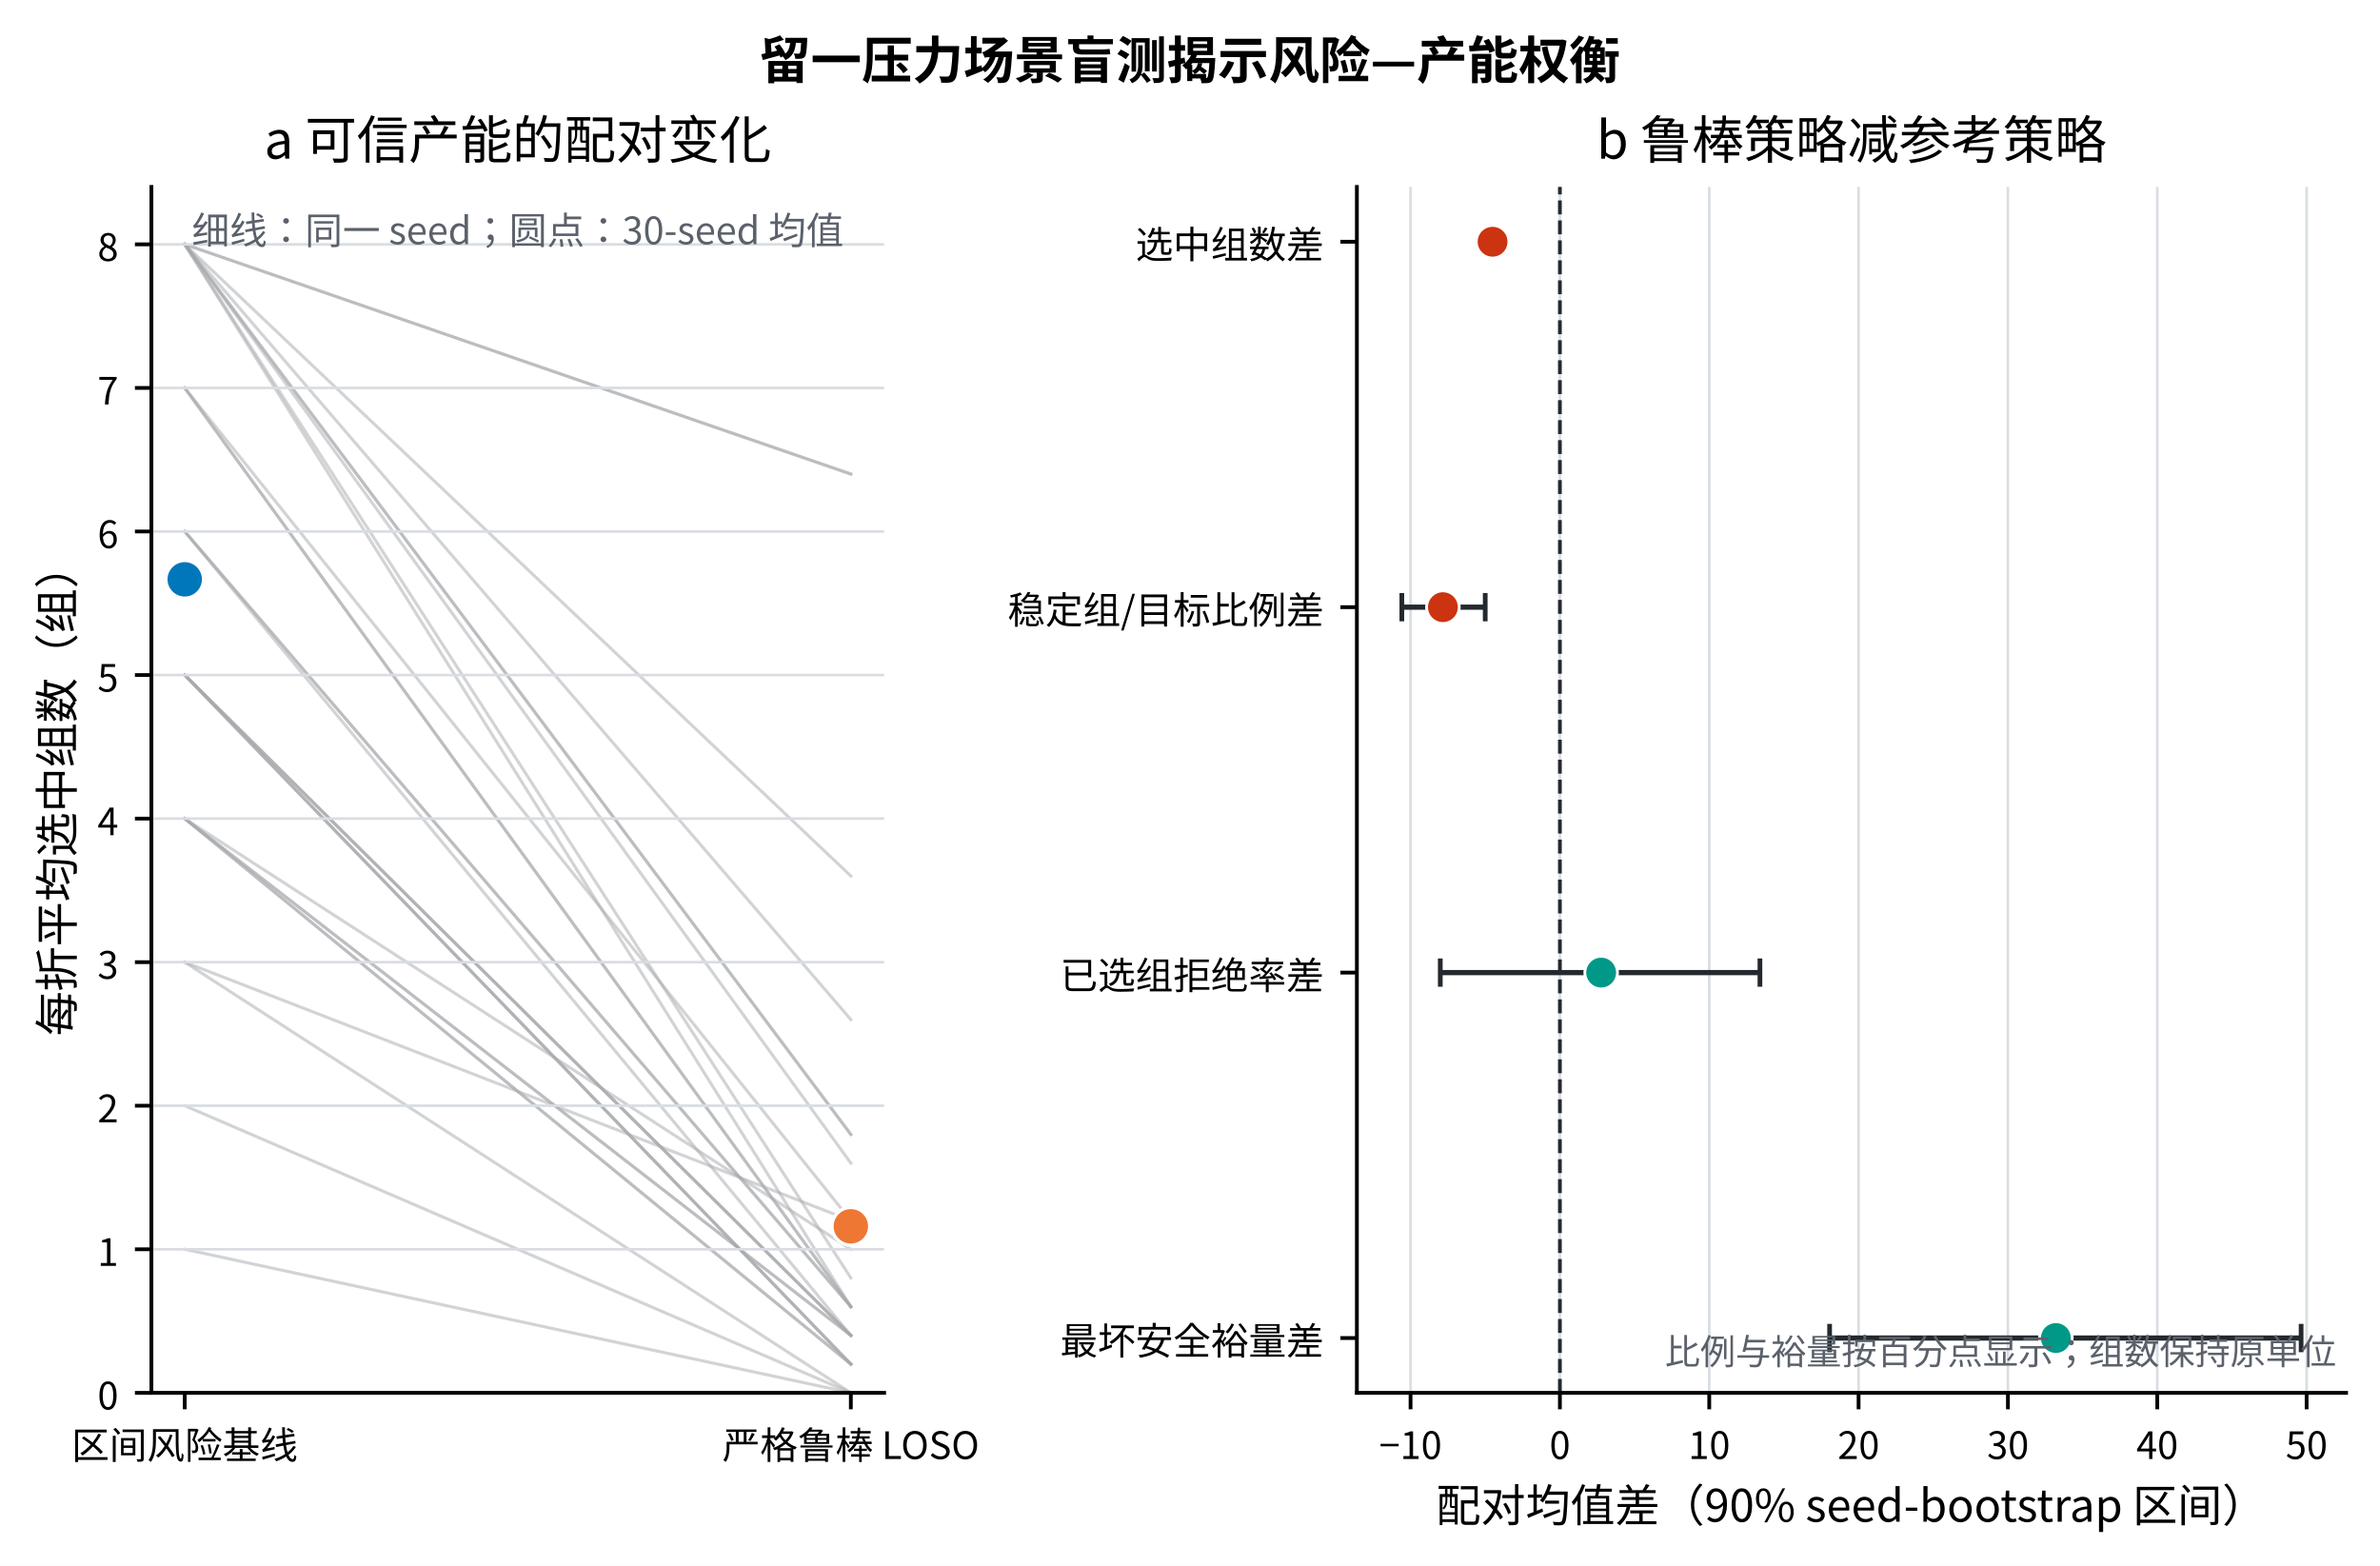
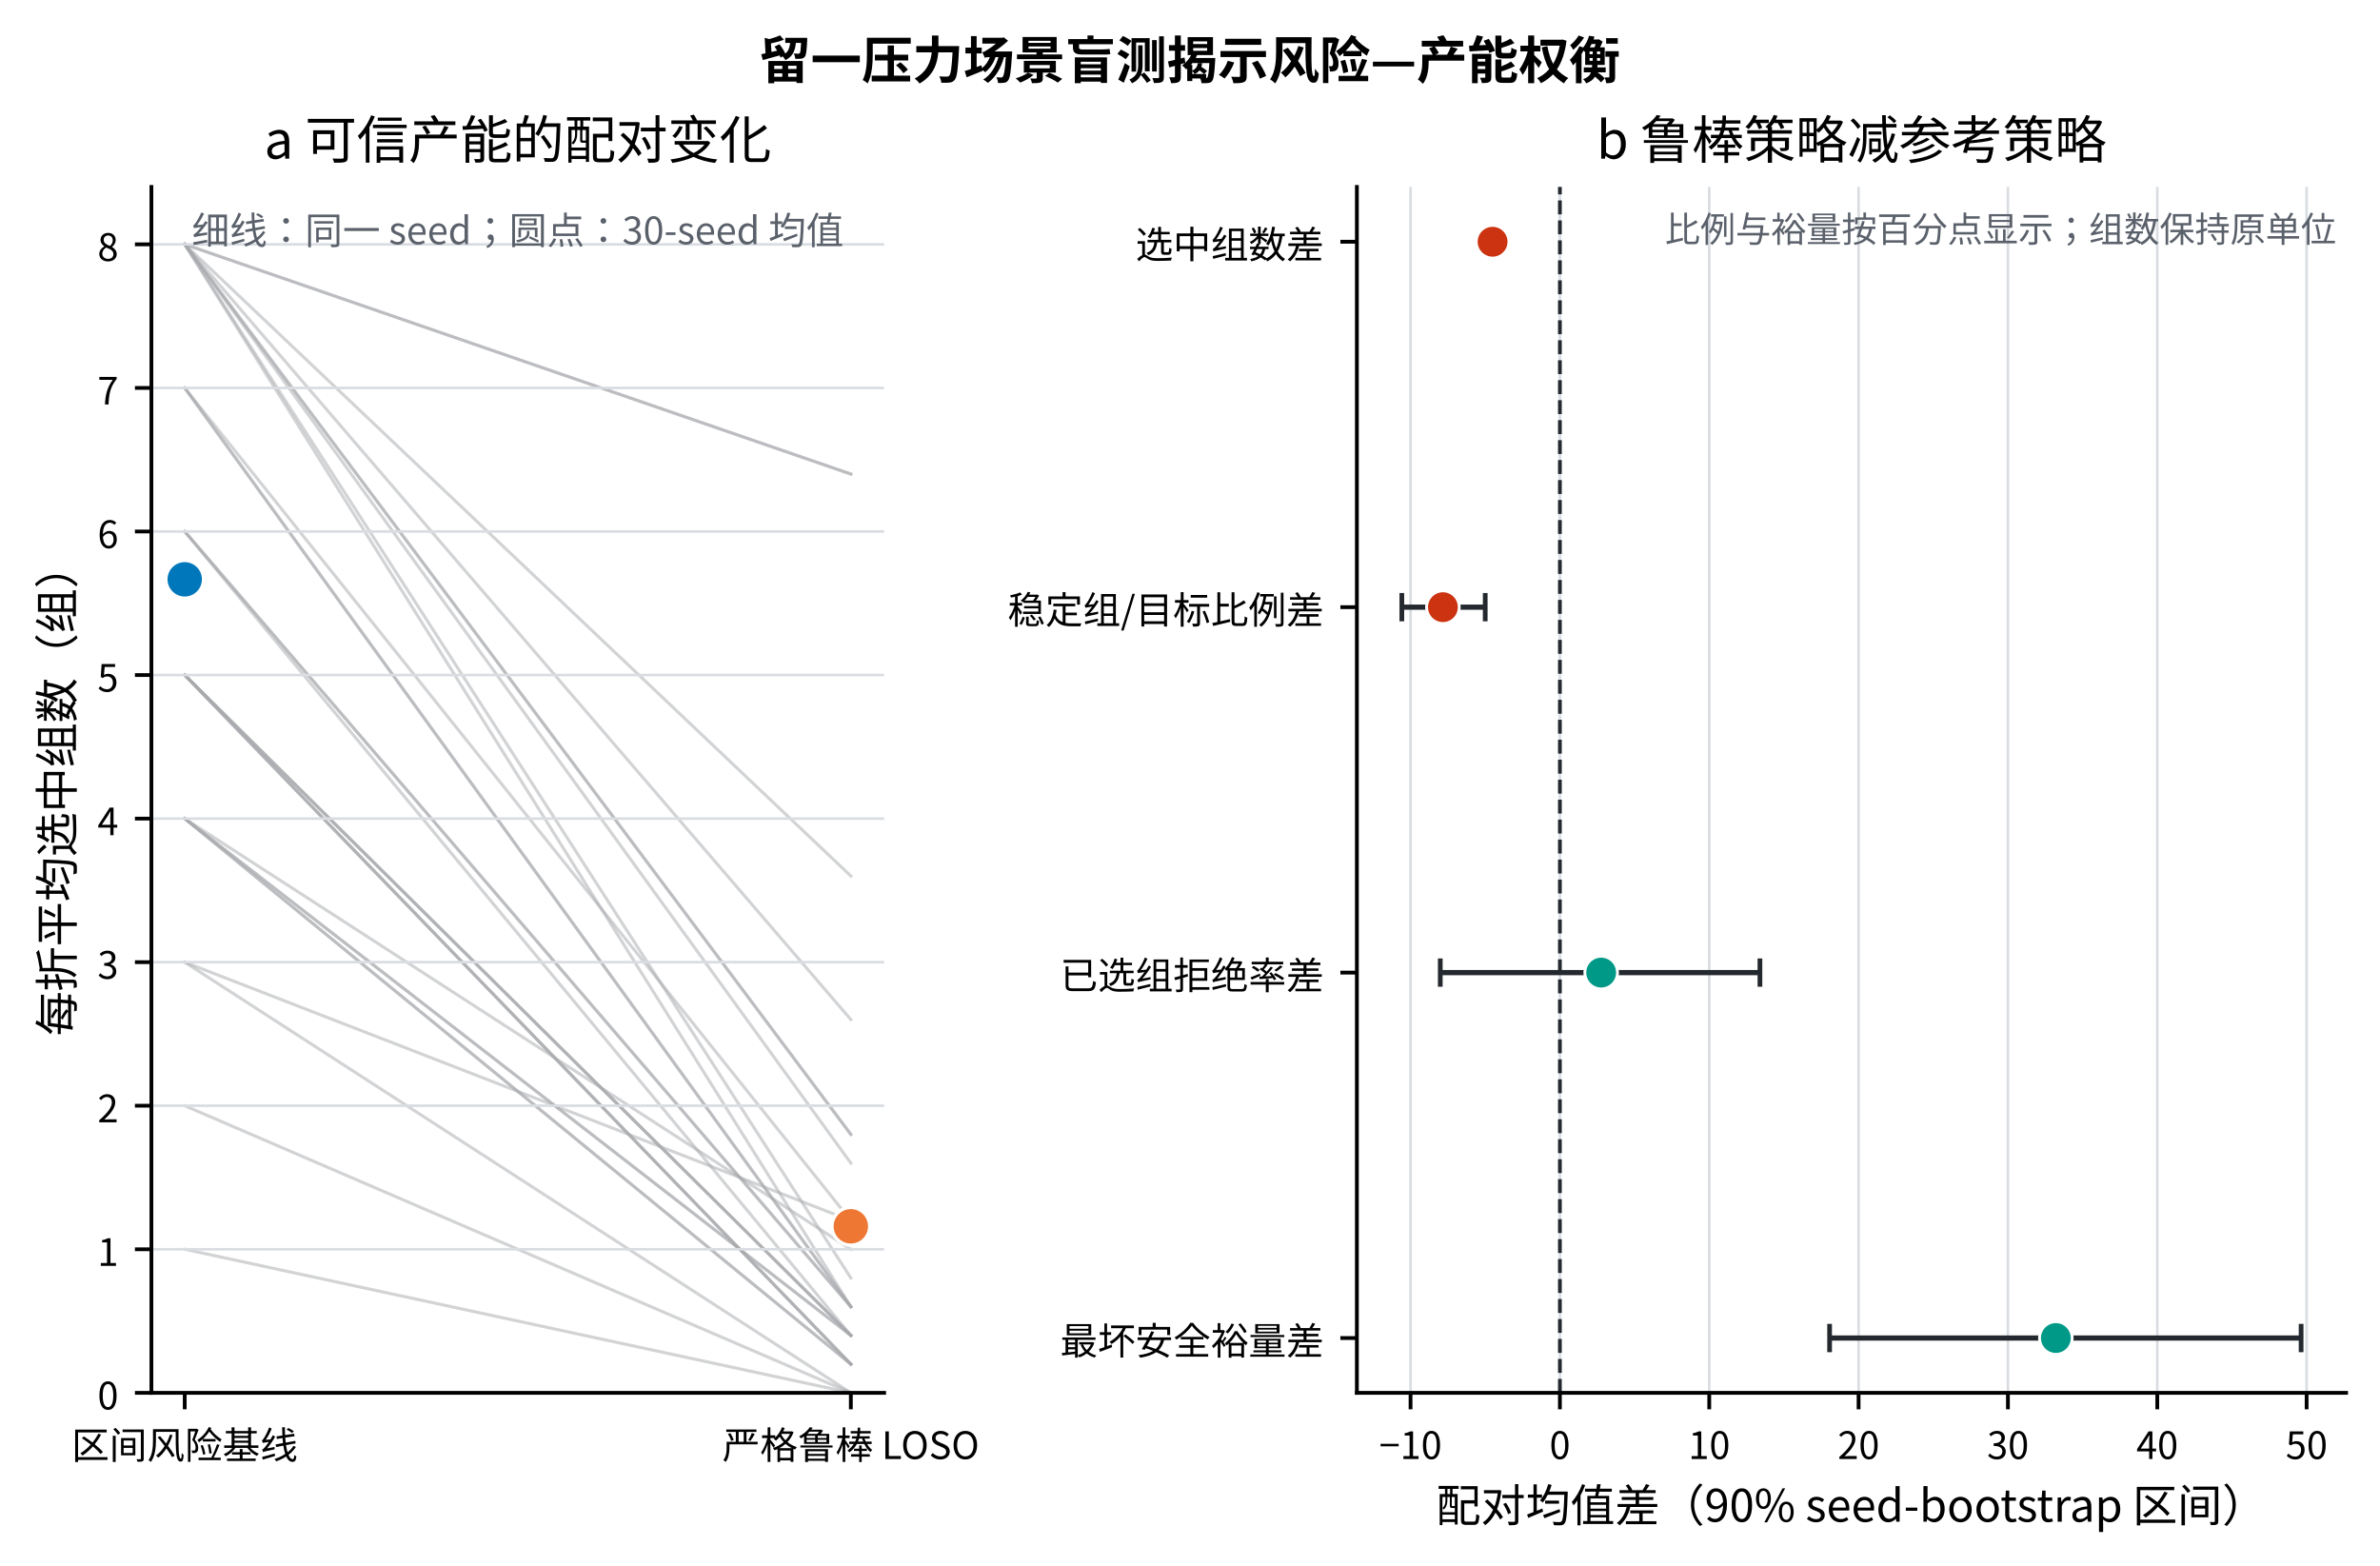
<svg xmlns="http://www.w3.org/2000/svg" xmlns:xlink="http://www.w3.org/1999/xlink" width="505.2pt" height="332.4pt" viewBox="0 0 505.2 332.4" version="1.1">
  <defs>
    <style type="text/css">*{stroke-linejoin: round; stroke-linecap: butt}</style>
  </defs>
  <g id="figure_1">
    <g id="patch_1">
      <path d="M 0 332.4 L 505.2 332.4 L 505.2 0 L 0 0 z " style="fill: #ffffff" />
    </g>
    <g id="axes_1">
      <g id="patch_2">
        <path d="M 32.14 295.663 L 187.678 295.663 L 187.678 39.68 L 32.14 39.68 z " style="fill: #ffffff" />
      </g>
      <g id="line2d_1">
        <path d="M 39.21 143.293 L 180.608 289.569 " clip-path="url(#pd59bcfd2b6)" style="fill: none; stroke: #a7a9ac; stroke-opacity: 0.5; stroke-width: 0.65; stroke-linecap: square" />
      </g>
      <g id="line2d_2">
        <path d="M 39.21 173.767 L 180.608 265.189 " clip-path="url(#pd59bcfd2b6)" style="fill: none; stroke: #a7a9ac; stroke-opacity: 0.5; stroke-width: 0.65; stroke-linecap: square" />
      </g>
      <g id="line2d_3">
        <path d="M 39.21 173.767 L 180.608 283.474 " clip-path="url(#pd59bcfd2b6)" style="fill: none; stroke: #a7a9ac; stroke-opacity: 0.5; stroke-width: 0.65; stroke-linecap: square" />
      </g>
      <g id="line2d_4">
        <path d="M 39.21 112.818 L 180.608 277.379 " clip-path="url(#pd59bcfd2b6)" style="fill: none; stroke: #a7a9ac; stroke-opacity: 0.5; stroke-width: 0.65; stroke-linecap: square" />
      </g>
      <g id="line2d_5">
        <path d="M 39.21 82.344 L 180.608 259.094 " clip-path="url(#pd59bcfd2b6)" style="fill: none; stroke: #a7a9ac; stroke-opacity: 0.5; stroke-width: 0.65; stroke-linecap: square" />
      </g>
      <g id="line2d_6">
        <path d="M 39.21 173.767 L 180.608 289.569 " clip-path="url(#pd59bcfd2b6)" style="fill: none; stroke: #a7a9ac; stroke-opacity: 0.5; stroke-width: 0.65; stroke-linecap: square" />
      </g>
      <g id="line2d_7">
        <path d="M 39.21 143.293 L 180.608 289.569 " clip-path="url(#pd59bcfd2b6)" style="fill: none; stroke: #a7a9ac; stroke-opacity: 0.5; stroke-width: 0.65; stroke-linecap: square" />
      </g>
      <g id="line2d_8">
        <path d="M 39.21 51.87 L 180.608 277.379 " clip-path="url(#pd59bcfd2b6)" style="fill: none; stroke: #a7a9ac; stroke-opacity: 0.5; stroke-width: 0.65; stroke-linecap: square" />
      </g>
      <g id="line2d_9">
        <path d="M 39.21 143.293 L 180.608 283.474 " clip-path="url(#pd59bcfd2b6)" style="fill: none; stroke: #a7a9ac; stroke-opacity: 0.5; stroke-width: 0.65; stroke-linecap: square" />
      </g>
      <g id="line2d_10">
        <path d="M 39.21 112.818 L 180.608 277.379 " clip-path="url(#pd59bcfd2b6)" style="fill: none; stroke: #a7a9ac; stroke-opacity: 0.5; stroke-width: 0.65; stroke-linecap: square" />
      </g>
      <g id="line2d_11">
        <path d="M 39.21 234.715 L 180.608 295.663 " clip-path="url(#pd59bcfd2b6)" style="fill: none; stroke: #a7a9ac; stroke-opacity: 0.5; stroke-width: 0.65; stroke-linecap: square" />
      </g>
      <g id="line2d_12">
        <path d="M 39.21 51.87 L 180.608 271.284 " clip-path="url(#pd59bcfd2b6)" style="fill: none; stroke: #a7a9ac; stroke-opacity: 0.5; stroke-width: 0.65; stroke-linecap: square" />
      </g>
      <g id="line2d_13">
        <path d="M 39.21 265.189 L 180.608 295.663 " clip-path="url(#pd59bcfd2b6)" style="fill: none; stroke: #a7a9ac; stroke-opacity: 0.5; stroke-width: 0.65; stroke-linecap: square" />
      </g>
      <g id="line2d_14">
        <path d="M 39.21 51.87 L 180.608 100.629 " clip-path="url(#pd59bcfd2b6)" style="fill: none; stroke: #a7a9ac; stroke-opacity: 0.5; stroke-width: 0.65; stroke-linecap: square" />
      </g>
      <g id="line2d_15">
        <path d="M 39.21 173.767 L 180.608 289.569 " clip-path="url(#pd59bcfd2b6)" style="fill: none; stroke: #a7a9ac; stroke-opacity: 0.5; stroke-width: 0.65; stroke-linecap: square" />
      </g>
      <g id="line2d_16">
        <path d="M 39.21 204.241 L 180.608 295.663 " clip-path="url(#pd59bcfd2b6)" style="fill: none; stroke: #a7a9ac; stroke-opacity: 0.5; stroke-width: 0.65; stroke-linecap: square" />
      </g>
      <g id="line2d_17">
        <path d="M 39.21 143.293 L 180.608 283.474 " clip-path="url(#pd59bcfd2b6)" style="fill: none; stroke: #a7a9ac; stroke-opacity: 0.5; stroke-width: 0.65; stroke-linecap: square" />
      </g>
      <g id="line2d_18">
        <path d="M 39.21 51.87 L 180.608 100.629 " clip-path="url(#pd59bcfd2b6)" style="fill: none; stroke: #a7a9ac; stroke-opacity: 0.5; stroke-width: 0.65; stroke-linecap: square" />
      </g>
      <g id="line2d_19">
        <path d="M 39.21 51.87 L 180.608 240.81 " clip-path="url(#pd59bcfd2b6)" style="fill: none; stroke: #a7a9ac; stroke-opacity: 0.5; stroke-width: 0.65; stroke-linecap: square" />
      </g>
      <g id="line2d_20">
        <path d="M 39.21 204.241 L 180.608 259.094 " clip-path="url(#pd59bcfd2b6)" style="fill: none; stroke: #a7a9ac; stroke-opacity: 0.5; stroke-width: 0.65; stroke-linecap: square" />
      </g>
      <g id="line2d_21">
        <path d="M 39.21 82.344 L 180.608 277.379 " clip-path="url(#pd59bcfd2b6)" style="fill: none; stroke: #a7a9ac; stroke-opacity: 0.5; stroke-width: 0.65; stroke-linecap: square" />
      </g>
      <g id="line2d_22">
        <path d="M 39.21 143.293 L 180.608 289.569 " clip-path="url(#pd59bcfd2b6)" style="fill: none; stroke: #a7a9ac; stroke-opacity: 0.5; stroke-width: 0.65; stroke-linecap: square" />
      </g>
      <g id="line2d_23">
        <path d="M 39.21 82.344 L 180.608 277.379 " clip-path="url(#pd59bcfd2b6)" style="fill: none; stroke: #a7a9ac; stroke-opacity: 0.5; stroke-width: 0.65; stroke-linecap: square" />
      </g>
      <g id="line2d_24">
        <path d="M 39.21 51.87 L 180.608 240.81 " clip-path="url(#pd59bcfd2b6)" style="fill: none; stroke: #a7a9ac; stroke-opacity: 0.5; stroke-width: 0.65; stroke-linecap: square" />
      </g>
      <g id="line2d_25">
        <path d="M 39.21 143.293 L 180.608 283.474 " clip-path="url(#pd59bcfd2b6)" style="fill: none; stroke: #a7a9ac; stroke-opacity: 0.5; stroke-width: 0.65; stroke-linecap: square" />
      </g>
      <g id="line2d_26">
        <path d="M 39.21 51.87 L 180.608 246.905 " clip-path="url(#pd59bcfd2b6)" style="fill: none; stroke: #a7a9ac; stroke-opacity: 0.5; stroke-width: 0.65; stroke-linecap: square" />
      </g>
      <g id="line2d_27">
        <path d="M 39.21 51.87 L 180.608 185.956 " clip-path="url(#pd59bcfd2b6)" style="fill: none; stroke: #a7a9ac; stroke-opacity: 0.5; stroke-width: 0.65; stroke-linecap: square" />
      </g>
      <g id="line2d_28">
        <path d="M 39.21 173.767 L 180.608 283.474 " clip-path="url(#pd59bcfd2b6)" style="fill: none; stroke: #a7a9ac; stroke-opacity: 0.5; stroke-width: 0.65; stroke-linecap: square" />
      </g>
      <g id="line2d_29">
        <path d="M 39.21 51.87 L 180.608 216.431 " clip-path="url(#pd59bcfd2b6)" style="fill: none; stroke: #a7a9ac; stroke-opacity: 0.5; stroke-width: 0.65; stroke-linecap: square" />
      </g>
      <g id="line2d_30">
        <path d="M 39.21 112.818 L 180.608 283.474 " clip-path="url(#pd59bcfd2b6)" style="fill: none; stroke: #a7a9ac; stroke-opacity: 0.5; stroke-width: 0.65; stroke-linecap: square" />
      </g>
      <g id="matplotlib.axis_1">
        <g id="xtick_1">
          <g id="line2d_31">
            <defs>
              <path id="m0b0e6ccb90" d="M 0 0 L 0 3.5 " style="stroke: #000000; stroke-width: 0.8" />
            </defs>
            <g>
              <use xlink:href="#m0b0e6ccb90" x="39.21" y="295.663" style="stroke: #000000; stroke-width: 0.8" />
            </g>
          </g>
          <g id="text_1">
            <text style="font-size: 8px; font-family: 'Noto Sans CJK JP'; text-anchor: middle" x="39.21" y="309.703" transform="rotate(-0 39.20993 309.7034)">区间风险基线</text>
          </g>
        </g>
        <g id="xtick_2">
          <g id="line2d_32">
            <g>
              <use xlink:href="#m0b0e6ccb90" x="180.608" y="295.663" style="stroke: #000000; stroke-width: 0.8" />
            </g>
          </g>
          <g id="text_2">
            <text style="font-size: 8px; font-family: 'Noto Sans CJK JP'; text-anchor: middle" x="180.608" y="309.703" transform="rotate(-0 180.6084 309.7034)">严格鲁棒 LOSO</text>
          </g>
        </g>
      </g>
      <g id="matplotlib.axis_2">
        <g id="ytick_1">
          <g id="line2d_33">
            <path d="M 32.14 295.663 L 187.678 295.663 " clip-path="url(#pd59bcfd2b6)" style="fill: none; stroke: #d9dde2; stroke-width: 0.55; stroke-linecap: square" />
          </g>
          <g id="line2d_34">
            <defs>
              <path id="m4a684eecd4" d="M 0 0 L -3.5 0 " style="stroke: #000000; stroke-width: 0.8" />
            </defs>
            <g>
              <use xlink:href="#m4a684eecd4" x="32.14" y="295.663" style="stroke: #000000; stroke-width: 0.8" />
            </g>
          </g>
          <g id="text_3">
            <text style="font-size: 8px; font-family: 'Noto Sans CJK JP'; text-anchor: end" x="25.14" y="299.183" transform="rotate(-0 25.14 299.1834)">0</text>
          </g>
        </g>
        <g id="ytick_2">
          <g id="line2d_35">
            <path d="M 32.14 265.189 L 187.678 265.189 " clip-path="url(#pd59bcfd2b6)" style="fill: none; stroke: #d9dde2; stroke-width: 0.55; stroke-linecap: square" />
          </g>
          <g id="line2d_36">
            <g>
              <use xlink:href="#m4a684eecd4" x="32.14" y="265.189" style="stroke: #000000; stroke-width: 0.8" />
            </g>
          </g>
          <g id="text_4">
            <text style="font-size: 8px; font-family: 'Noto Sans CJK JP'; text-anchor: end" x="25.14" y="268.709" transform="rotate(-0 25.14 268.7093)">1</text>
          </g>
        </g>
        <g id="ytick_3">
          <g id="line2d_37">
            <path d="M 32.14 234.715 L 187.678 234.715 " clip-path="url(#pd59bcfd2b6)" style="fill: none; stroke: #d9dde2; stroke-width: 0.55; stroke-linecap: square" />
          </g>
          <g id="line2d_38">
            <g>
              <use xlink:href="#m4a684eecd4" x="32.14" y="234.715" style="stroke: #000000; stroke-width: 0.8" />
            </g>
          </g>
          <g id="text_5">
            <text style="font-size: 8px; font-family: 'Noto Sans CJK JP'; text-anchor: end" x="25.14" y="238.235" transform="rotate(-0 25.14 238.2351)">2</text>
          </g>
        </g>
        <g id="ytick_4">
          <g id="line2d_39">
            <path d="M 32.14 204.241 L 187.678 204.241 " clip-path="url(#pd59bcfd2b6)" style="fill: none; stroke: #d9dde2; stroke-width: 0.55; stroke-linecap: square" />
          </g>
          <g id="line2d_40">
            <g>
              <use xlink:href="#m4a684eecd4" x="32.14" y="204.241" style="stroke: #000000; stroke-width: 0.8" />
            </g>
          </g>
          <g id="text_6">
            <text style="font-size: 8px; font-family: 'Noto Sans CJK JP'; text-anchor: end" x="25.14" y="207.761" transform="rotate(-0 25.14 207.7609)">3</text>
          </g>
        </g>
        <g id="ytick_5">
          <g id="line2d_41">
            <path d="M 32.14 173.767 L 187.678 173.767 " clip-path="url(#pd59bcfd2b6)" style="fill: none; stroke: #d9dde2; stroke-width: 0.55; stroke-linecap: square" />
          </g>
          <g id="line2d_42">
            <g>
              <use xlink:href="#m4a684eecd4" x="32.14" y="173.767" style="stroke: #000000; stroke-width: 0.8" />
            </g>
          </g>
          <g id="text_7">
            <text style="font-size: 8px; font-family: 'Noto Sans CJK JP'; text-anchor: end" x="25.14" y="177.287" transform="rotate(-0 25.14 177.2868)">4</text>
          </g>
        </g>
        <g id="ytick_6">
          <g id="line2d_43">
            <path d="M 32.14 143.293 L 187.678 143.293 " clip-path="url(#pd59bcfd2b6)" style="fill: none; stroke: #d9dde2; stroke-width: 0.55; stroke-linecap: square" />
          </g>
          <g id="line2d_44">
            <g>
              <use xlink:href="#m4a684eecd4" x="32.14" y="143.293" style="stroke: #000000; stroke-width: 0.8" />
            </g>
          </g>
          <g id="text_8">
            <text style="font-size: 8px; font-family: 'Noto Sans CJK JP'; text-anchor: end" x="25.14" y="146.813" transform="rotate(-0 25.14 146.8126)">5</text>
          </g>
        </g>
        <g id="ytick_7">
          <g id="line2d_45">
            <path d="M 32.14 112.818 L 187.678 112.818 " clip-path="url(#pd59bcfd2b6)" style="fill: none; stroke: #d9dde2; stroke-width: 0.55; stroke-linecap: square" />
          </g>
          <g id="line2d_46">
            <g>
              <use xlink:href="#m4a684eecd4" x="32.14" y="112.818" style="stroke: #000000; stroke-width: 0.8" />
            </g>
          </g>
          <g id="text_9">
            <text style="font-size: 8px; font-family: 'Noto Sans CJK JP'; text-anchor: end" x="25.14" y="116.338" transform="rotate(-0 25.14 116.3385)">6</text>
          </g>
        </g>
        <g id="ytick_8">
          <g id="line2d_47">
            <path d="M 32.14 82.344 L 187.678 82.344 " clip-path="url(#pd59bcfd2b6)" style="fill: none; stroke: #d9dde2; stroke-width: 0.55; stroke-linecap: square" />
          </g>
          <g id="line2d_48">
            <g>
              <use xlink:href="#m4a684eecd4" x="32.14" y="82.344" style="stroke: #000000; stroke-width: 0.8" />
            </g>
          </g>
          <g id="text_10">
            <text style="font-size: 8px; font-family: 'Noto Sans CJK JP'; text-anchor: end" x="25.14" y="85.864" transform="rotate(-0 25.14 85.8643)">7</text>
          </g>
        </g>
        <g id="ytick_9">
          <g id="line2d_49">
            <path d="M 32.14 51.87 L 187.678 51.87 " clip-path="url(#pd59bcfd2b6)" style="fill: none; stroke: #d9dde2; stroke-width: 0.55; stroke-linecap: square" />
          </g>
          <g id="line2d_50">
            <g>
              <use xlink:href="#m4a684eecd4" x="32.14" y="51.87" style="stroke: #000000; stroke-width: 0.8" />
            </g>
          </g>
          <g id="text_11">
            <text style="font-size: 8px; font-family: 'Noto Sans CJK JP'; text-anchor: end" x="25.14" y="55.39" transform="rotate(-0 25.14 55.39014)">8</text>
          </g>
        </g>
        <g id="text_12">
          <text style="font-size: 9.5px; font-family: 'Noto Sans CJK JP'; text-anchor: middle" x="15.56" y="167.672" transform="rotate(-90 15.56 167.672)">每折平均选中组数（组）</text>
        </g>
      </g>
      <g id="patch_3">
        <path d="M 32.14 295.663 L 32.14 39.68 " style="fill: none; stroke: #000000; stroke-width: 0.8; stroke-linejoin: miter; stroke-linecap: square" />
      </g>
      <g id="patch_4">
        <path d="M 32.14 295.663 L 187.678 295.663 " style="fill: none; stroke: #000000; stroke-width: 0.8; stroke-linejoin: miter; stroke-linecap: square" />
      </g>
      <g id="PathCollection_1">
        <defs>
          <path id="C0_0_759e872bca" d="M 0 4 C 1.061 4 2.078 3.579 2.828 2.828 C 3.579 2.078 4 1.061 4 -0 C 4 -1.061 3.579 -2.078 2.828 -2.828 C 2.078 -3.579 1.061 -4 0 -4 C -1.061 -4 -2.078 -3.579 -2.828 -2.828 C -3.579 -2.078 -4 -1.061 -4 0 C -4 1.061 -3.579 2.078 -2.828 2.828 C -2.078 3.579 -1.061 4 0 4 z " />
        </defs>
        <g clip-path="url(#pd59bcfd2b6)">
          <use xlink:href="#C0_0_759e872bca" x="39.21" y="122.977" style="fill: #0077bb; stroke: #ffffff; stroke-width: 0.7" />
        </g>
        <g clip-path="url(#pd59bcfd2b6)">
          <use xlink:href="#C0_0_759e872bca" x="180.608" y="260.313" style="fill: #ee7733; stroke: #ffffff; stroke-width: 0.7" />
        </g>
      </g>
      <g id="text_13">
        <text style="font-size: 8px; font-family: 'Noto Sans CJK JP'; text-anchor: middle; fill: #5b616b" x="109.909" y="51.84" transform="rotate(-0 109.9092 51.84014)">细线：同一 seed；圆点：30-seed 均值</text>
      </g>
      <g id="text_14">
        <text style="font-size: 11px; font-family: 'Noto Sans CJK JP'; text-anchor: middle" x="109.909" y="33.68" transform="rotate(-0 109.9092 33.68048)">a 可信产能的配对变化</text>
      </g>
    </g>
    <g id="axes_2">
      <g id="patch_5">
        <path d="M 288.023 295.663 L 498 295.663 L 498 39.68 L 288.023 39.68 z " style="fill: #ffffff" />
      </g>
      <g id="matplotlib.axis_3">
        <g id="xtick_3">
          <g id="line2d_51">
            <path d="M 299.416 295.663 L 299.416 39.68 " clip-path="url(#p08ee4c6abf)" style="fill: none; stroke: #d9dde2; stroke-width: 0.55; stroke-linecap: square" />
          </g>
          <g id="line2d_52">
            <g>
              <use xlink:href="#m0b0e6ccb90" x="299.416" y="295.663" style="stroke: #000000; stroke-width: 0.8" />
            </g>
          </g>
          <g id="text_15">
            <text style="font-size: 8px; font-family: 'Noto Sans CJK JP'; text-anchor: middle" x="299.416" y="309.703" transform="rotate(-0 299.4164 309.7034)">−10</text>
          </g>
        </g>
        <g id="xtick_4">
          <g id="line2d_53">
            <path d="M 331.118 295.663 L 331.118 39.68 " clip-path="url(#p08ee4c6abf)" style="fill: none; stroke: #d9dde2; stroke-width: 0.55; stroke-linecap: square" />
          </g>
          <g id="line2d_54">
            <g>
              <use xlink:href="#m0b0e6ccb90" x="331.118" y="295.663" style="stroke: #000000; stroke-width: 0.8" />
            </g>
          </g>
          <g id="text_16">
            <text style="font-size: 8px; font-family: 'Noto Sans CJK JP'; text-anchor: middle" x="331.118" y="309.703" transform="rotate(-0 331.1176 309.7034)">0</text>
          </g>
        </g>
        <g id="xtick_5">
          <g id="line2d_55">
            <path d="M 362.819 295.663 L 362.819 39.68 " clip-path="url(#p08ee4c6abf)" style="fill: none; stroke: #d9dde2; stroke-width: 0.55; stroke-linecap: square" />
          </g>
          <g id="line2d_56">
            <g>
              <use xlink:href="#m0b0e6ccb90" x="362.819" y="295.663" style="stroke: #000000; stroke-width: 0.8" />
            </g>
          </g>
          <g id="text_17">
            <text style="font-size: 8px; font-family: 'Noto Sans CJK JP'; text-anchor: middle" x="362.819" y="309.703" transform="rotate(-0 362.8188 309.7034)">10</text>
          </g>
        </g>
        <g id="xtick_6">
          <g id="line2d_57">
            <path d="M 394.52 295.663 L 394.52 39.68 " clip-path="url(#p08ee4c6abf)" style="fill: none; stroke: #d9dde2; stroke-width: 0.55; stroke-linecap: square" />
          </g>
          <g id="line2d_58">
            <g>
              <use xlink:href="#m0b0e6ccb90" x="394.52" y="295.663" style="stroke: #000000; stroke-width: 0.8" />
            </g>
          </g>
          <g id="text_18">
            <text style="font-size: 8px; font-family: 'Noto Sans CJK JP'; text-anchor: middle" x="394.52" y="309.703" transform="rotate(-0 394.52 309.7034)">20</text>
          </g>
        </g>
        <g id="xtick_7">
          <g id="line2d_59">
            <path d="M 426.221 295.663 L 426.221 39.68 " clip-path="url(#p08ee4c6abf)" style="fill: none; stroke: #d9dde2; stroke-width: 0.55; stroke-linecap: square" />
          </g>
          <g id="line2d_60">
            <g>
              <use xlink:href="#m0b0e6ccb90" x="426.221" y="295.663" style="stroke: #000000; stroke-width: 0.8" />
            </g>
          </g>
          <g id="text_19">
            <text style="font-size: 8px; font-family: 'Noto Sans CJK JP'; text-anchor: middle" x="426.221" y="309.703" transform="rotate(-0 426.2213 309.7034)">30</text>
          </g>
        </g>
        <g id="xtick_8">
          <g id="line2d_61">
            <path d="M 457.922 295.663 L 457.922 39.68 " clip-path="url(#p08ee4c6abf)" style="fill: none; stroke: #d9dde2; stroke-width: 0.55; stroke-linecap: square" />
          </g>
          <g id="line2d_62">
            <g>
              <use xlink:href="#m0b0e6ccb90" x="457.922" y="295.663" style="stroke: #000000; stroke-width: 0.8" />
            </g>
          </g>
          <g id="text_20">
            <text style="font-size: 8px; font-family: 'Noto Sans CJK JP'; text-anchor: middle" x="457.922" y="309.703" transform="rotate(-0 457.9225 309.7034)">40</text>
          </g>
        </g>
        <g id="xtick_9">
          <g id="line2d_63">
            <path d="M 489.624 295.663 L 489.624 39.68 " clip-path="url(#p08ee4c6abf)" style="fill: none; stroke: #d9dde2; stroke-width: 0.55; stroke-linecap: square" />
          </g>
          <g id="line2d_64">
            <g>
              <use xlink:href="#m0b0e6ccb90" x="489.624" y="295.663" style="stroke: #000000; stroke-width: 0.8" />
            </g>
          </g>
          <g id="text_21">
            <text style="font-size: 8px; font-family: 'Noto Sans CJK JP'; text-anchor: middle" x="489.624" y="309.703" transform="rotate(-0 489.6237 309.7034)">50</text>
          </g>
        </g>
        <g id="text_22">
          <text style="font-size: 9.5px; font-family: 'Noto Sans CJK JP'; text-anchor: middle" x="393.011" y="323.023" transform="rotate(-0 393.0111 323.0234)">配对均值差（90% seed-bootstrap 区间）</text>
        </g>
      </g>
      <g id="matplotlib.axis_4">
        <g id="ytick_10">
          <g id="line2d_65">
            <g>
              <use xlink:href="#m4a684eecd4" x="288.023" y="51.316" style="stroke: #000000; stroke-width: 0.8" />
            </g>
          </g>
          <g id="text_23">
            <text style="font-size: 8px; font-family: 'Noto Sans CJK JP'; text-anchor: end" x="281.023" y="54.836" transform="rotate(-0 281.0227 54.83607)">选中组数差</text>
          </g>
        </g>
        <g id="ytick_11">
          <g id="line2d_66">
            <g>
              <use xlink:href="#m4a684eecd4" x="288.023" y="128.887" style="stroke: #000000; stroke-width: 0.8" />
            </g>
          </g>
          <g id="text_24">
            <text style="font-size: 8px; font-family: 'Noto Sans CJK JP'; text-anchor: end" x="281.023" y="132.407" transform="rotate(-0 281.0227 132.4067)">稳定组/目标比例差</text>
          </g>
        </g>
        <g id="ytick_12">
          <g id="line2d_67">
            <g>
              <use xlink:href="#m4a684eecd4" x="288.023" y="206.457" style="stroke: #000000; stroke-width: 0.8" />
            </g>
          </g>
          <g id="text_25">
            <text style="font-size: 8px; font-family: 'Noto Sans CJK JP'; text-anchor: end" x="281.023" y="209.977" transform="rotate(-0 281.0227 209.9772)">已选组拒绝率差</text>
          </g>
        </g>
        <g id="ytick_13">
          <g id="line2d_68">
            <g>
              <use xlink:href="#m4a684eecd4" x="288.023" y="284.028" style="stroke: #000000; stroke-width: 0.8" />
            </g>
          </g>
          <g id="text_26">
            <text style="font-size: 8px; font-family: 'Noto Sans CJK JP'; text-anchor: end" x="281.023" y="287.548" transform="rotate(-0 281.0227 287.5478)">最坏安全裕量差</text>
          </g>
        </g>
      </g>
      <g id="LineCollection_1">
        <path d="M 315.203 51.316 L 318.501 51.316 " clip-path="url(#p08ee4c6abf)" style="fill: none; stroke: #24292f; stroke-width: 1.1" />
        <path d="M 297.567 128.887 L 315.267 128.887 " clip-path="url(#p08ee4c6abf)" style="fill: none; stroke: #24292f; stroke-width: 1.1" />
        <path d="M 305.726 206.457 L 373.58 206.457 " clip-path="url(#p08ee4c6abf)" style="fill: none; stroke: #24292f; stroke-width: 1.1" />
        <path d="M 388.366 284.028 L 488.455 284.028 " clip-path="url(#p08ee4c6abf)" style="fill: none; stroke: #24292f; stroke-width: 1.1" />
      </g>
      <g id="line2d_69">
        <defs>
          <path id="m7ec941ec5f" d="M 0 3 L 0 -3 " style="stroke: #24292f" />
        </defs>
        <g clip-path="url(#p08ee4c6abf)">
          <use xlink:href="#m7ec941ec5f" x="315.203" y="51.316" style="fill: #1f77b4; stroke: #24292f" />
          <use xlink:href="#m7ec941ec5f" x="297.567" y="128.887" style="fill: #1f77b4; stroke: #24292f" />
          <use xlink:href="#m7ec941ec5f" x="305.726" y="206.457" style="fill: #1f77b4; stroke: #24292f" />
          <use xlink:href="#m7ec941ec5f" x="388.366" y="284.028" style="fill: #1f77b4; stroke: #24292f" />
        </g>
      </g>
      <g id="line2d_70">
        <g clip-path="url(#p08ee4c6abf)">
          <use xlink:href="#m7ec941ec5f" x="318.501" y="51.316" style="fill: #1f77b4; stroke: #24292f" />
          <use xlink:href="#m7ec941ec5f" x="315.267" y="128.887" style="fill: #1f77b4; stroke: #24292f" />
          <use xlink:href="#m7ec941ec5f" x="373.58" y="206.457" style="fill: #1f77b4; stroke: #24292f" />
          <use xlink:href="#m7ec941ec5f" x="488.455" y="284.028" style="fill: #1f77b4; stroke: #24292f" />
        </g>
      </g>
      <g id="line2d_71">
        <path d="M 331.118 295.663 L 331.118 39.68 " clip-path="url(#p08ee4c6abf)" style="fill: none; stroke-dasharray: 2.96,1.28; stroke-dashoffset: 0; stroke: #24292f; stroke-width: 0.8" />
      </g>
      <g id="patch_6">
        <path d="M 288.023 295.663 L 288.023 39.68 " style="fill: none; stroke: #000000; stroke-width: 0.8; stroke-linejoin: miter; stroke-linecap: square" />
      </g>
      <g id="patch_7">
        <path d="M 288.023 295.663 L 498 295.663 " style="fill: none; stroke: #000000; stroke-width: 0.8; stroke-linejoin: miter; stroke-linecap: square" />
      </g>
      <g id="PathCollection_2">
        <defs>
          <path id="C1_0_270f5d468a" d="M 0 3.464 C 0.919 3.464 1.8 3.099 2.449 2.449 C 3.099 1.8 3.464 0.919 3.464 -0 C 3.464 -0.919 3.099 -1.8 2.449 -2.449 C 1.8 -3.099 0.919 -3.464 0 -3.464 C -0.919 -3.464 -1.8 -3.099 -2.449 -2.449 C -3.099 -1.8 -3.464 -0.919 -3.464 0 C -3.464 0.919 -3.099 1.8 -2.449 2.449 C -1.8 3.099 -0.919 3.464 0 3.464 z " />
        </defs>
        <g clip-path="url(#p08ee4c6abf)">
          <use xlink:href="#C1_0_270f5d468a" x="316.831" y="51.316" style="fill: #cc3311; stroke: #ffffff; stroke-width: 0.6" />
        </g>
        <g clip-path="url(#p08ee4c6abf)">
          <use xlink:href="#C1_0_270f5d468a" x="306.285" y="128.887" style="fill: #cc3311; stroke: #ffffff; stroke-width: 0.6" />
        </g>
        <g clip-path="url(#p08ee4c6abf)">
          <use xlink:href="#C1_0_270f5d468a" x="339.876" y="206.457" style="fill: #009988; stroke: #ffffff; stroke-width: 0.6" />
        </g>
        <g clip-path="url(#p08ee4c6abf)">
          <use xlink:href="#C1_0_270f5d468a" x="436.394" y="284.028" style="fill: #009988; stroke: #ffffff; stroke-width: 0.6" />
        </g>
      </g>
      <g id="text_27">
-         <text style="font-size: 7.5px; font-family: 'Noto Sans CJK JP'; text-anchor: end; fill: #5b616b" x="495.9" y="289.644" transform="rotate(-0 495.8998 289.6438)">比例与裕量按百分点显示；组数保持原单位</text>
+         <text style="font-size: 7.5px; font-family: 'Noto Sans CJK JP'; text-anchor: end; fill: #5b616b" x="495.9" y="51.4" transform="rotate(-0 495.8998 51.40014)">比例与裕量按百分点显示；组数保持原单位</text>
      </g>
      <g id="text_28">
        <text style="font-size: 11px; font-family: 'Noto Sans CJK JP'; text-anchor: middle" x="393.011" y="33.68" transform="rotate(-0 393.0111 33.68048)">b 鲁棒策略减参考策略</text>
      </g>
    </g>
    <g id="text_29">
      <text style="font-weight: 700; font-size: 10.8px; font-family: 'Noto Sans CJK JP'; text-anchor: middle" x="252.6" y="16.704" transform="rotate(-0 252.5998 16.704)">留一压力场景盲测揭示风险—产能权衡</text>
    </g>
  </g>
  <defs>
    <clipPath id="pd59bcfd2b6">
      <rect x="32.14" y="39.68" width="155.538" height="255.983" />
    </clipPath>
    <clipPath id="p08ee4c6abf">
      <rect x="288.023" y="39.68" width="209.977" height="255.983" />
    </clipPath>
  </defs>
</svg>
